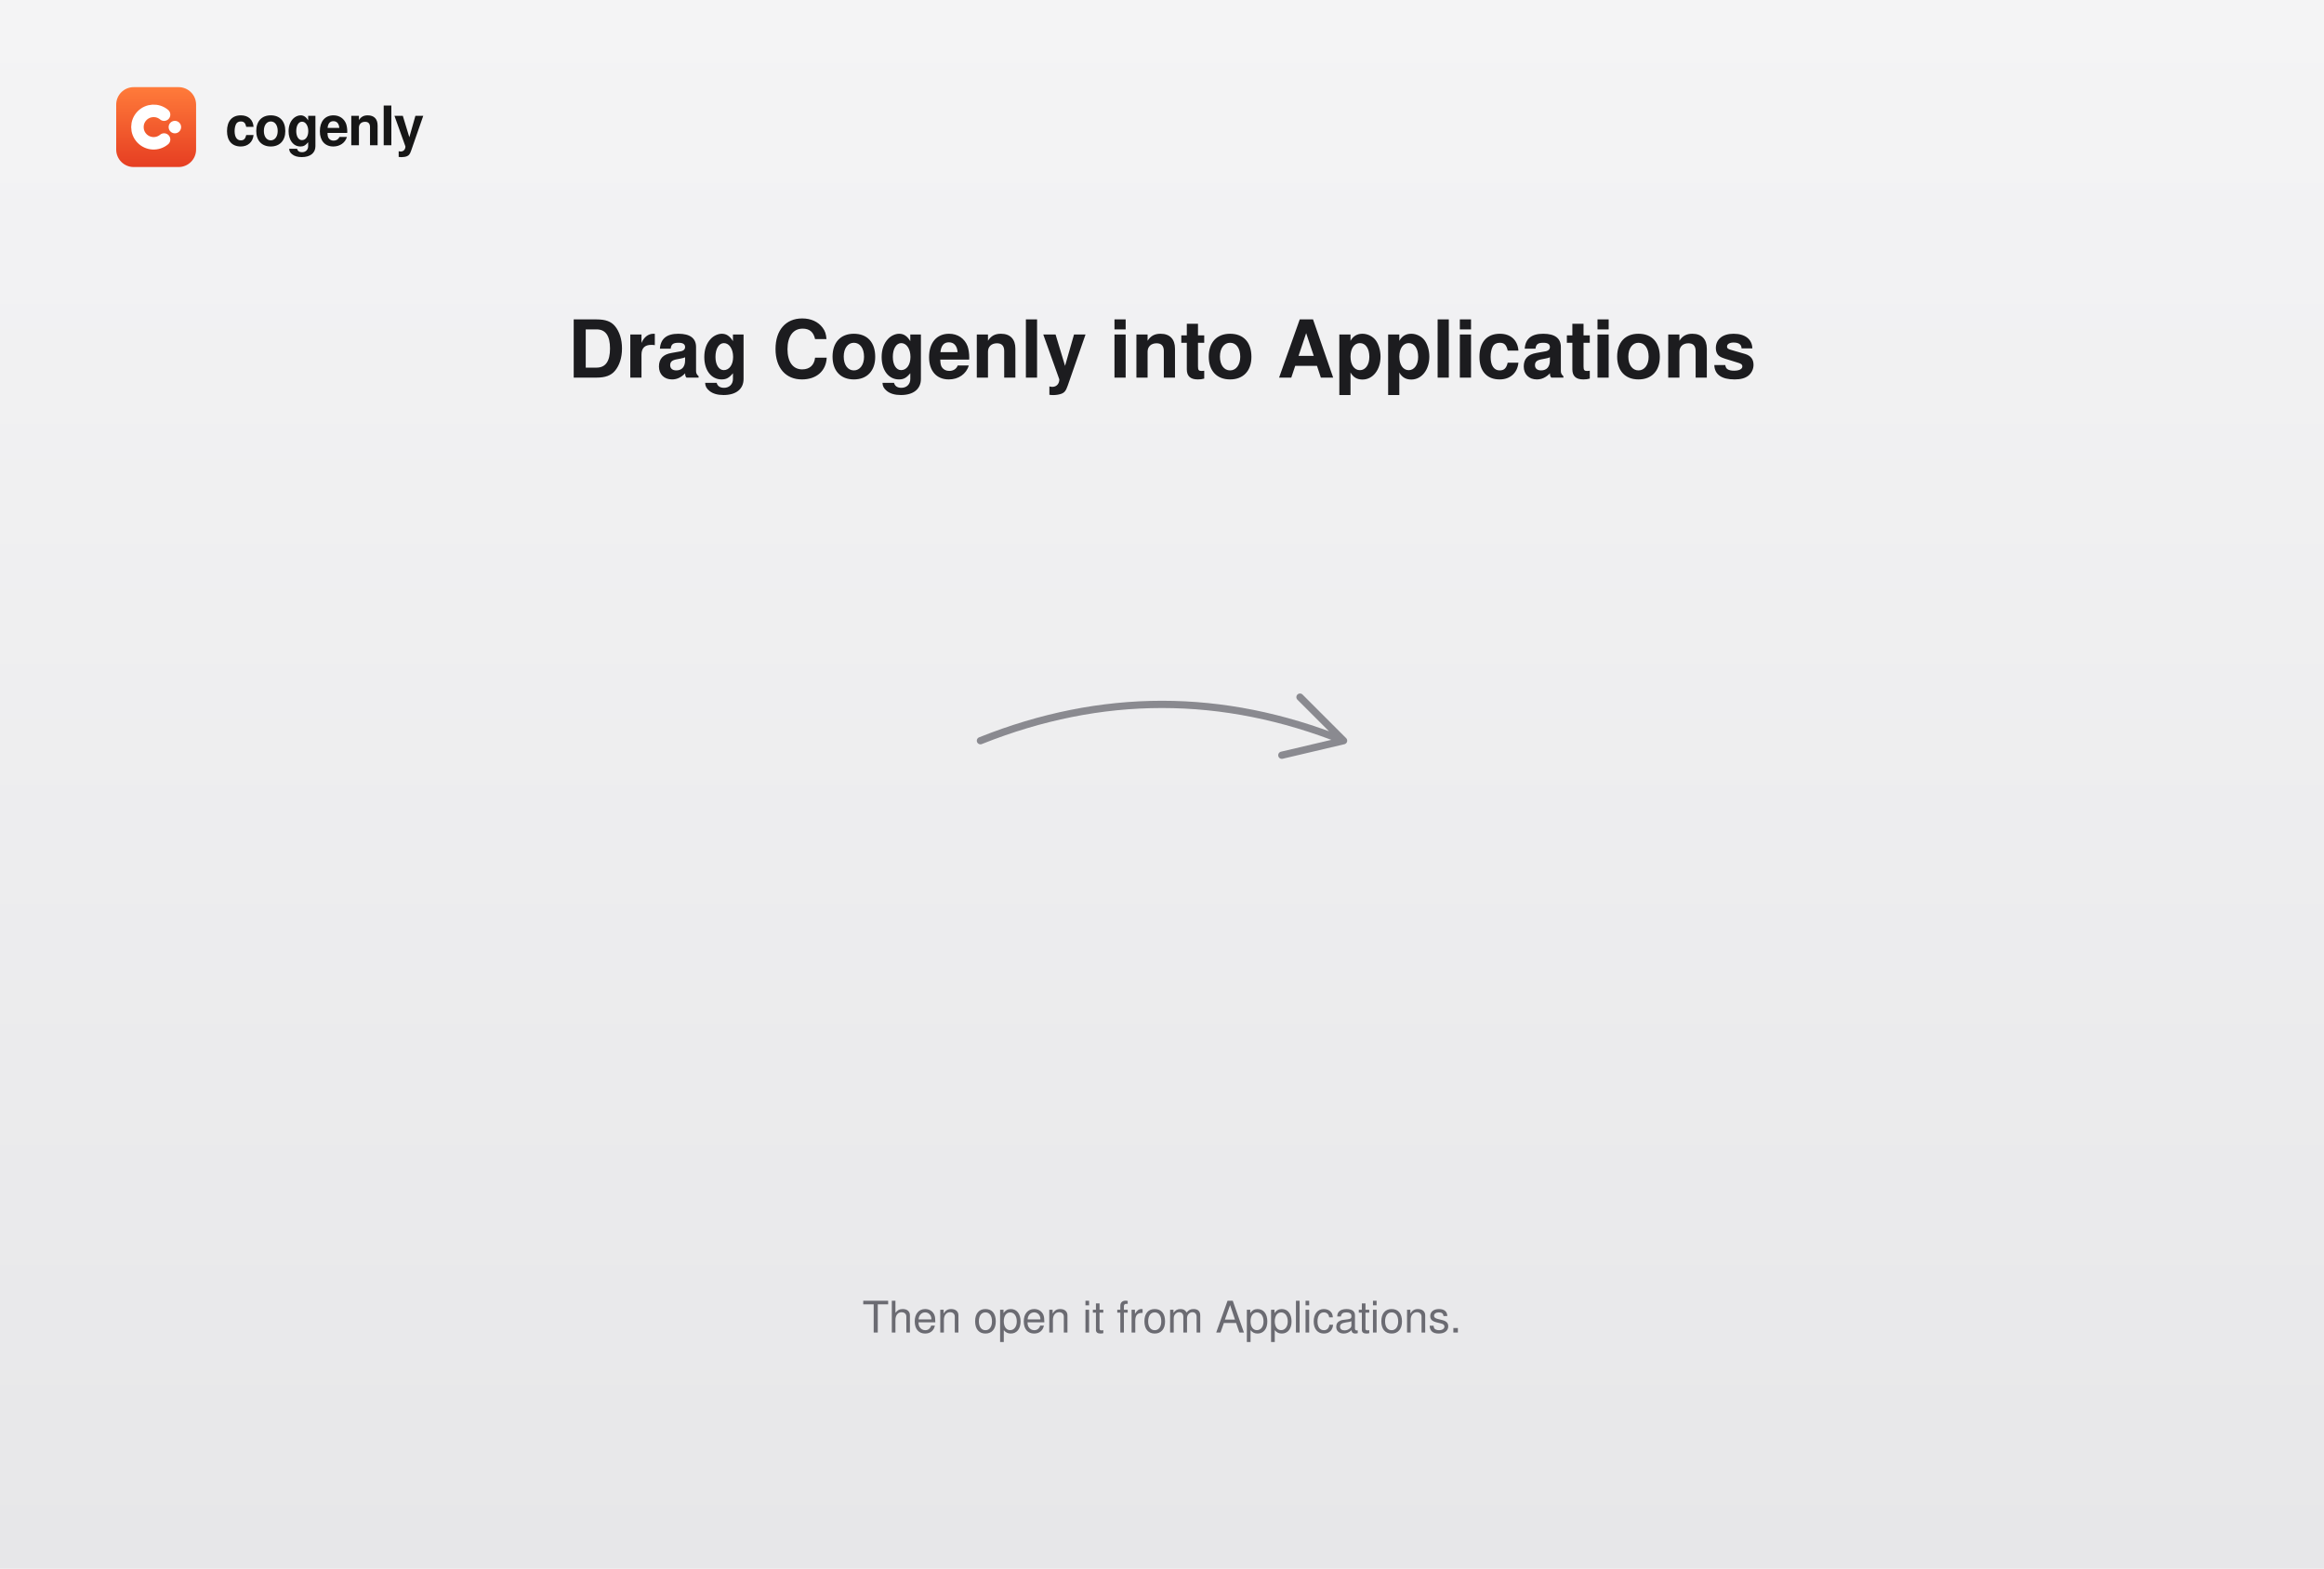
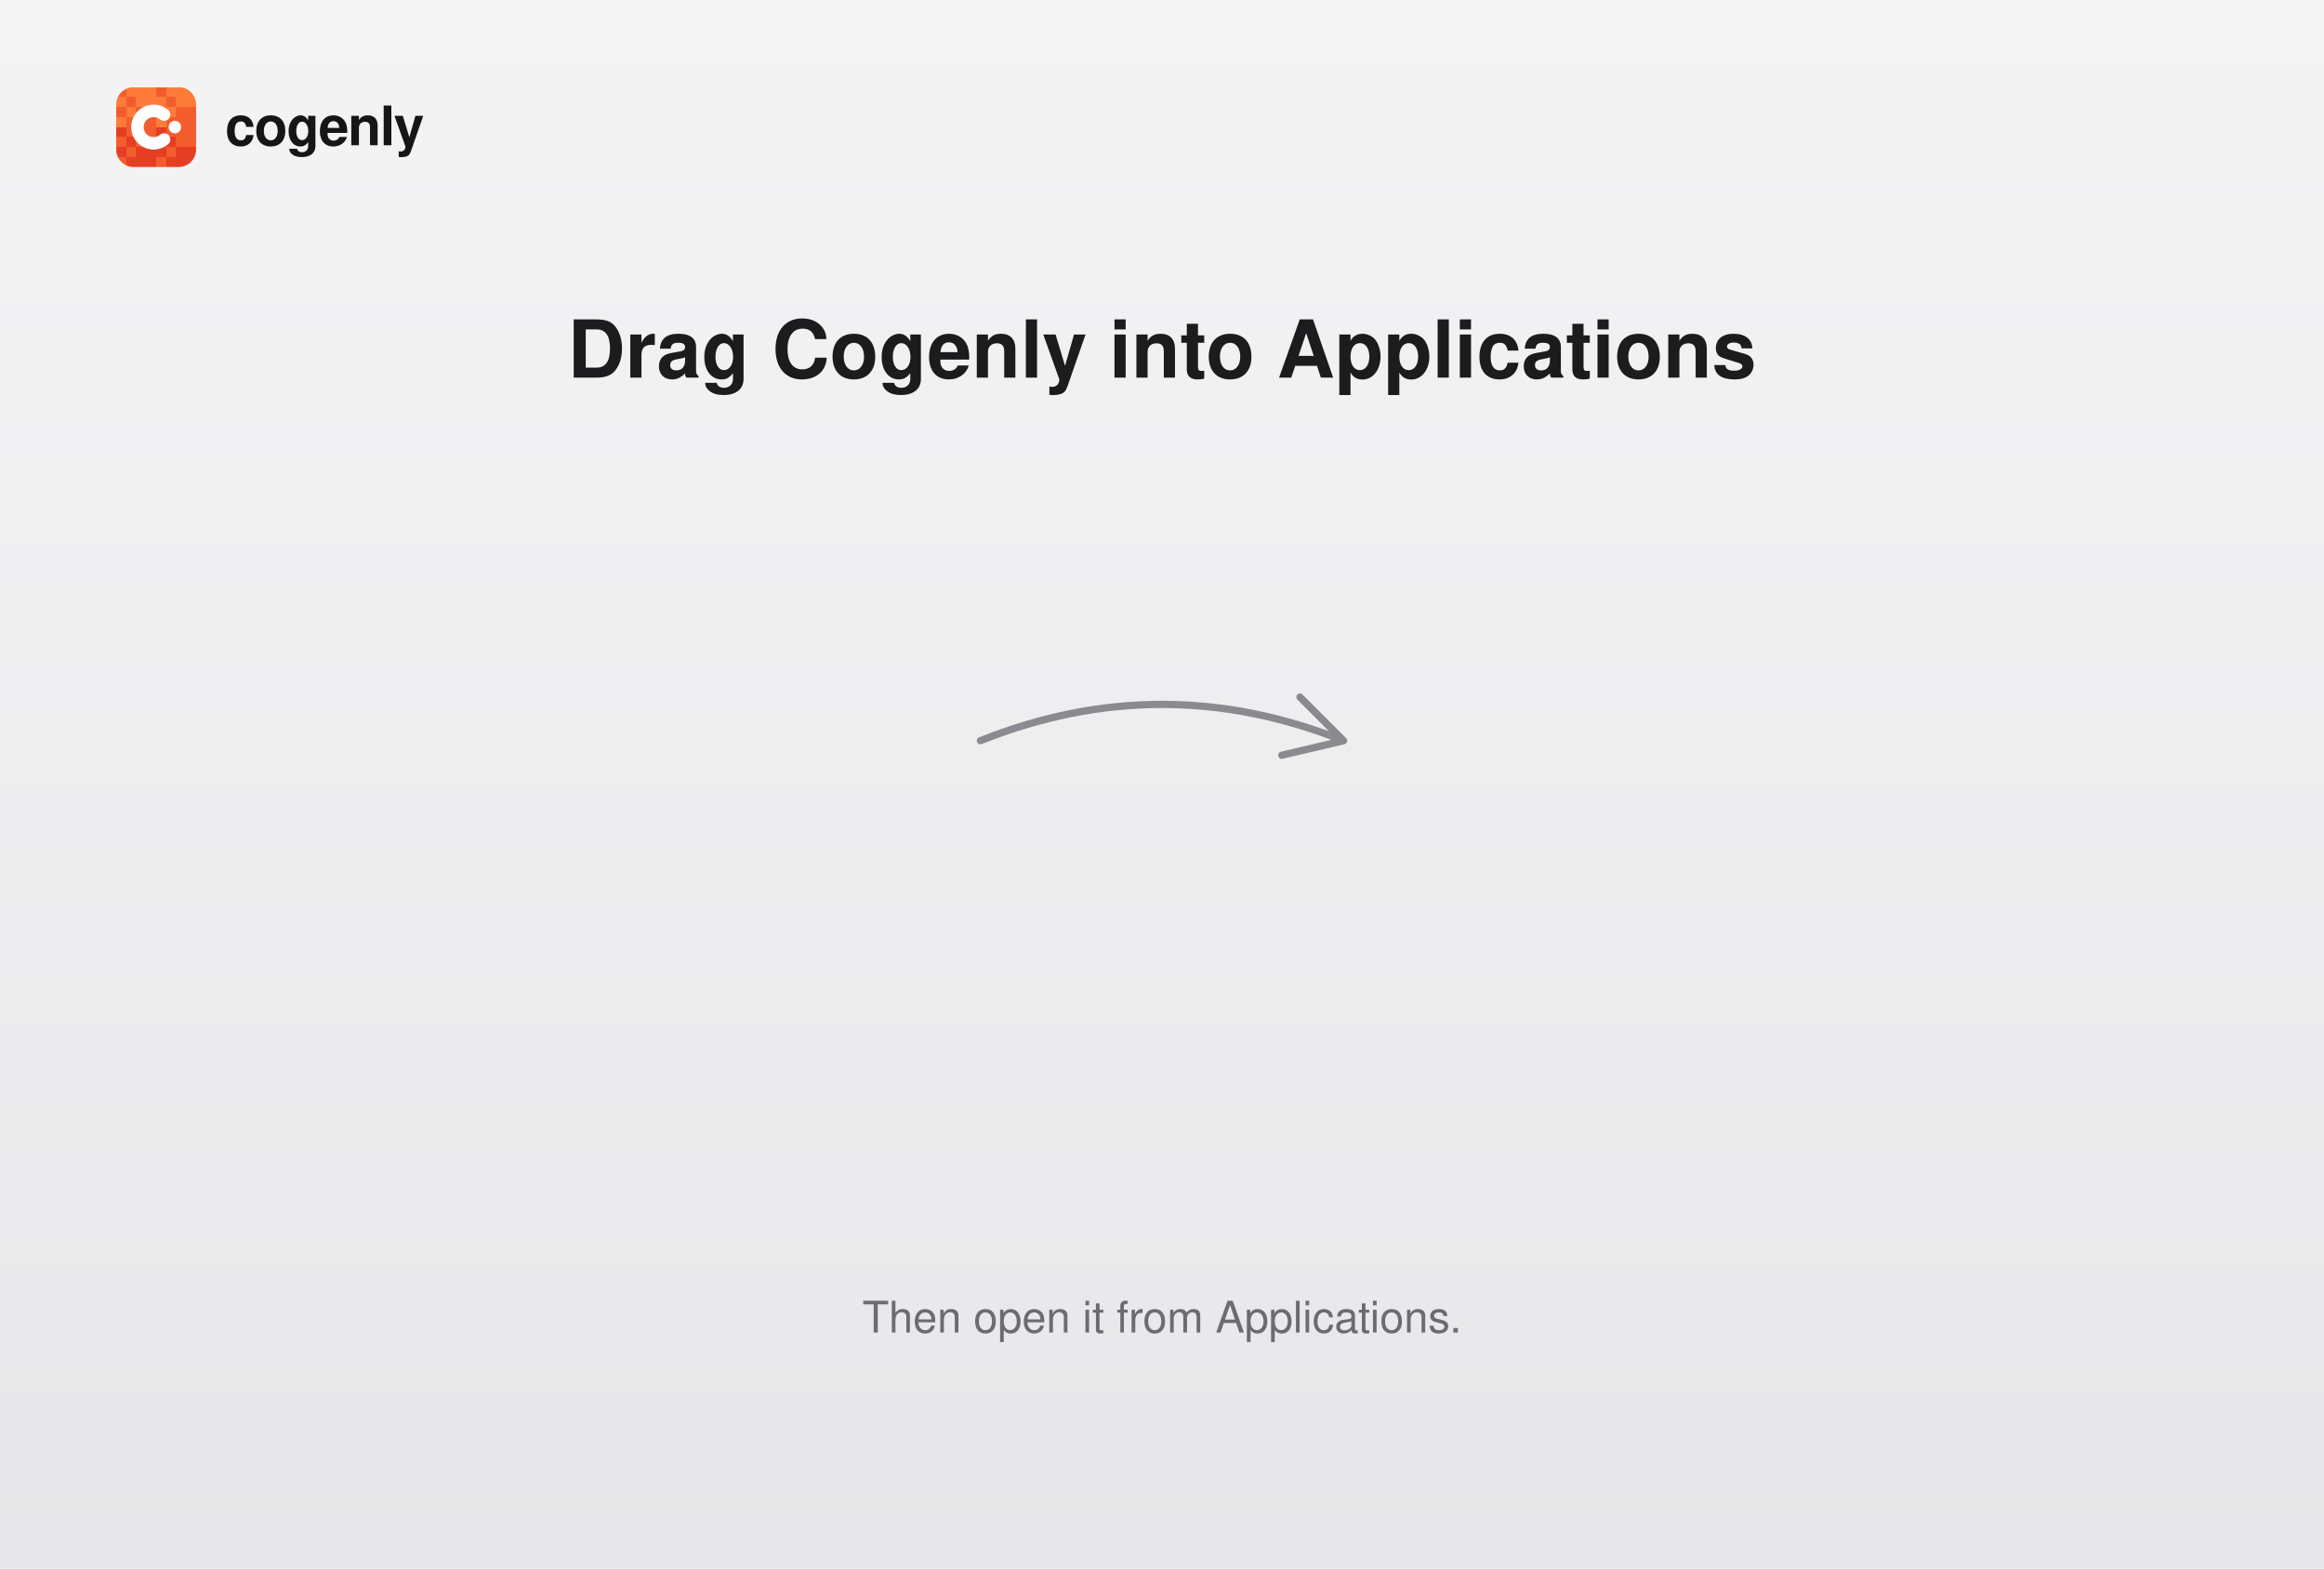
<svg xmlns="http://www.w3.org/2000/svg" width="1280" height="864" viewBox="0 0 640 432">
  <defs>
    <linearGradient id="bg" x1="0" y1="0" x2="0" y2="1">
      <stop stop-color="#F4F4F5" />
      <stop offset="1" stop-color="#E7E7E9" />
    </linearGradient>
  </defs>
  <rect width="640" height="432" fill="url(#bg)" />
-   <svg x="32" y="24" width="22" height="22" viewBox="0 0 128 128">
+   <svg x="32" y="24" width="22" height="22" viewBox="0 0 128 128" fill="none">
    <defs>
-       <linearGradient id="ember" x1="64" y1="0" x2="64" y2="128" gradientUnits="userSpaceOnUse">
-         <stop stop-color="#FF7B3A" />
-         <stop offset="1" stop-color="#E63E22" />
-       </linearGradient>
+       <clipPath id="cogenly-tile-small">
+         <rect width="128" height="128" rx="28" />
+       </clipPath>
    </defs>
-     <rect width="128" height="128" rx="28" fill="url(#ember)" />
-     <path d="M76.71 44.08A26 26 0 1 0 76.71 83.92" stroke="#FFFFFF" stroke-width="20" stroke-linecap="round" fill="none" />
+     <g clip-path="url(#cogenly-tile-small)" shape-rendering="crispEdges">
+       <rect x="0" y="0" width="16" height="16" fill="#F35D2E" />
+       <rect x="16" y="0" width="48" height="16" fill="#FF7B3A" />
+       <rect x="64" y="0" width="16" height="16" fill="#F35D2E" />
+       <rect x="80" y="0" width="48" height="16" fill="#FF7B3A" />
+       <rect x="0" y="16" width="16" height="16" fill="#FF7B3A" />
+       <rect x="16" y="16" width="16" height="16" fill="#F35D2E" />
+       <rect x="32" y="16" width="48" height="16" fill="#FF7B3A" />
+       <rect x="80" y="16" width="16" height="16" fill="#F35D2E" />
+       <rect x="96" y="16" width="32" height="16" fill="#FF7B3A" />
+       <rect x="0" y="32" width="16" height="16" fill="#F35D2E" />
+       <rect x="16" y="32" width="16" height="16" fill="#FF7B3A" />
+       <rect x="32" y="32" width="48" height="16" fill="#F35D2E" />
+       <rect x="80" y="32" width="16" height="16" fill="#FF7B3A" />
+       <rect x="96" y="32" width="32" height="16" fill="#F35D2E" />
+       <rect x="0" y="48" width="16" height="16" fill="#FF7B3A" />
+       <rect x="16" y="48" width="48" height="16" fill="#F35D2E" />
+       <rect x="64" y="48" width="16" height="16" fill="#FF7B3A" />
+       <rect x="80" y="48" width="48" height="16" fill="#F35D2E" />
+       <rect x="0" y="64" width="16" height="16" fill="#E63E22" />
+       <rect x="16" y="64" width="48" height="16" fill="#F35D2E" />
+       <rect x="64" y="64" width="16" height="16" fill="#E63E22" />
+       <rect x="80" y="64" width="48" height="16" fill="#F35D2E" />
+       <rect x="0" y="80" width="16" height="16" fill="#F35D2E" />
+       <rect x="16" y="80" width="16" height="16" fill="#E63E22" />
+       <rect x="32" y="80" width="48" height="16" fill="#F35D2E" />
+       <rect x="80" y="80" width="16" height="16" fill="#E63E22" />
+       <rect x="96" y="80" width="32" height="16" fill="#F35D2E" />
+       <rect x="0" y="96" width="16" height="16" fill="#E63E22" />
+       <rect x="16" y="96" width="16" height="16" fill="#F35D2E" />
+       <rect x="32" y="96" width="48" height="16" fill="#E63E22" />
+       <rect x="80" y="96" width="16" height="16" fill="#F35D2E" />
+       <rect x="96" y="96" width="32" height="16" fill="#E63E22" />
+       <rect x="0" y="112" width="16" height="16" fill="#F35D2E" />
+       <rect x="16" y="112" width="48" height="16" fill="#E63E22" />
+       <rect x="64" y="112" width="16" height="16" fill="#F35D2E" />
+       <rect x="80" y="112" width="48" height="16" fill="#E63E22" />
+     </g>
+     <path d="M76.71 44.08A26 26 0 1 0 76.71 83.92" stroke="#FFFFFF" stroke-width="20" stroke-linecap="round" />
    <circle cx="94" cy="64" r="10" fill="#FFFFFF" />
  </svg>
  <text x="62" y="40" fill="#161616" font-family="Helvetica" font-size="15" font-weight="700" letter-spacing="-0.3">cogenly</text>
  <text x="320" y="104" fill="#1C1C1F" font-family="Helvetica" font-size="22" font-weight="700" text-anchor="middle">Drag Cogenly into Applications</text>
  <path d="M270 204Q320 184 370 204M358 192L370 204L353 208" stroke="#8A8A90" stroke-width="2" fill="none" stroke-linecap="round" stroke-linejoin="round" />
  <text x="320" y="367" fill="#6B6B72" font-family="Helvetica" font-size="12" text-anchor="middle">Then open it from Applications.</text>
</svg>
